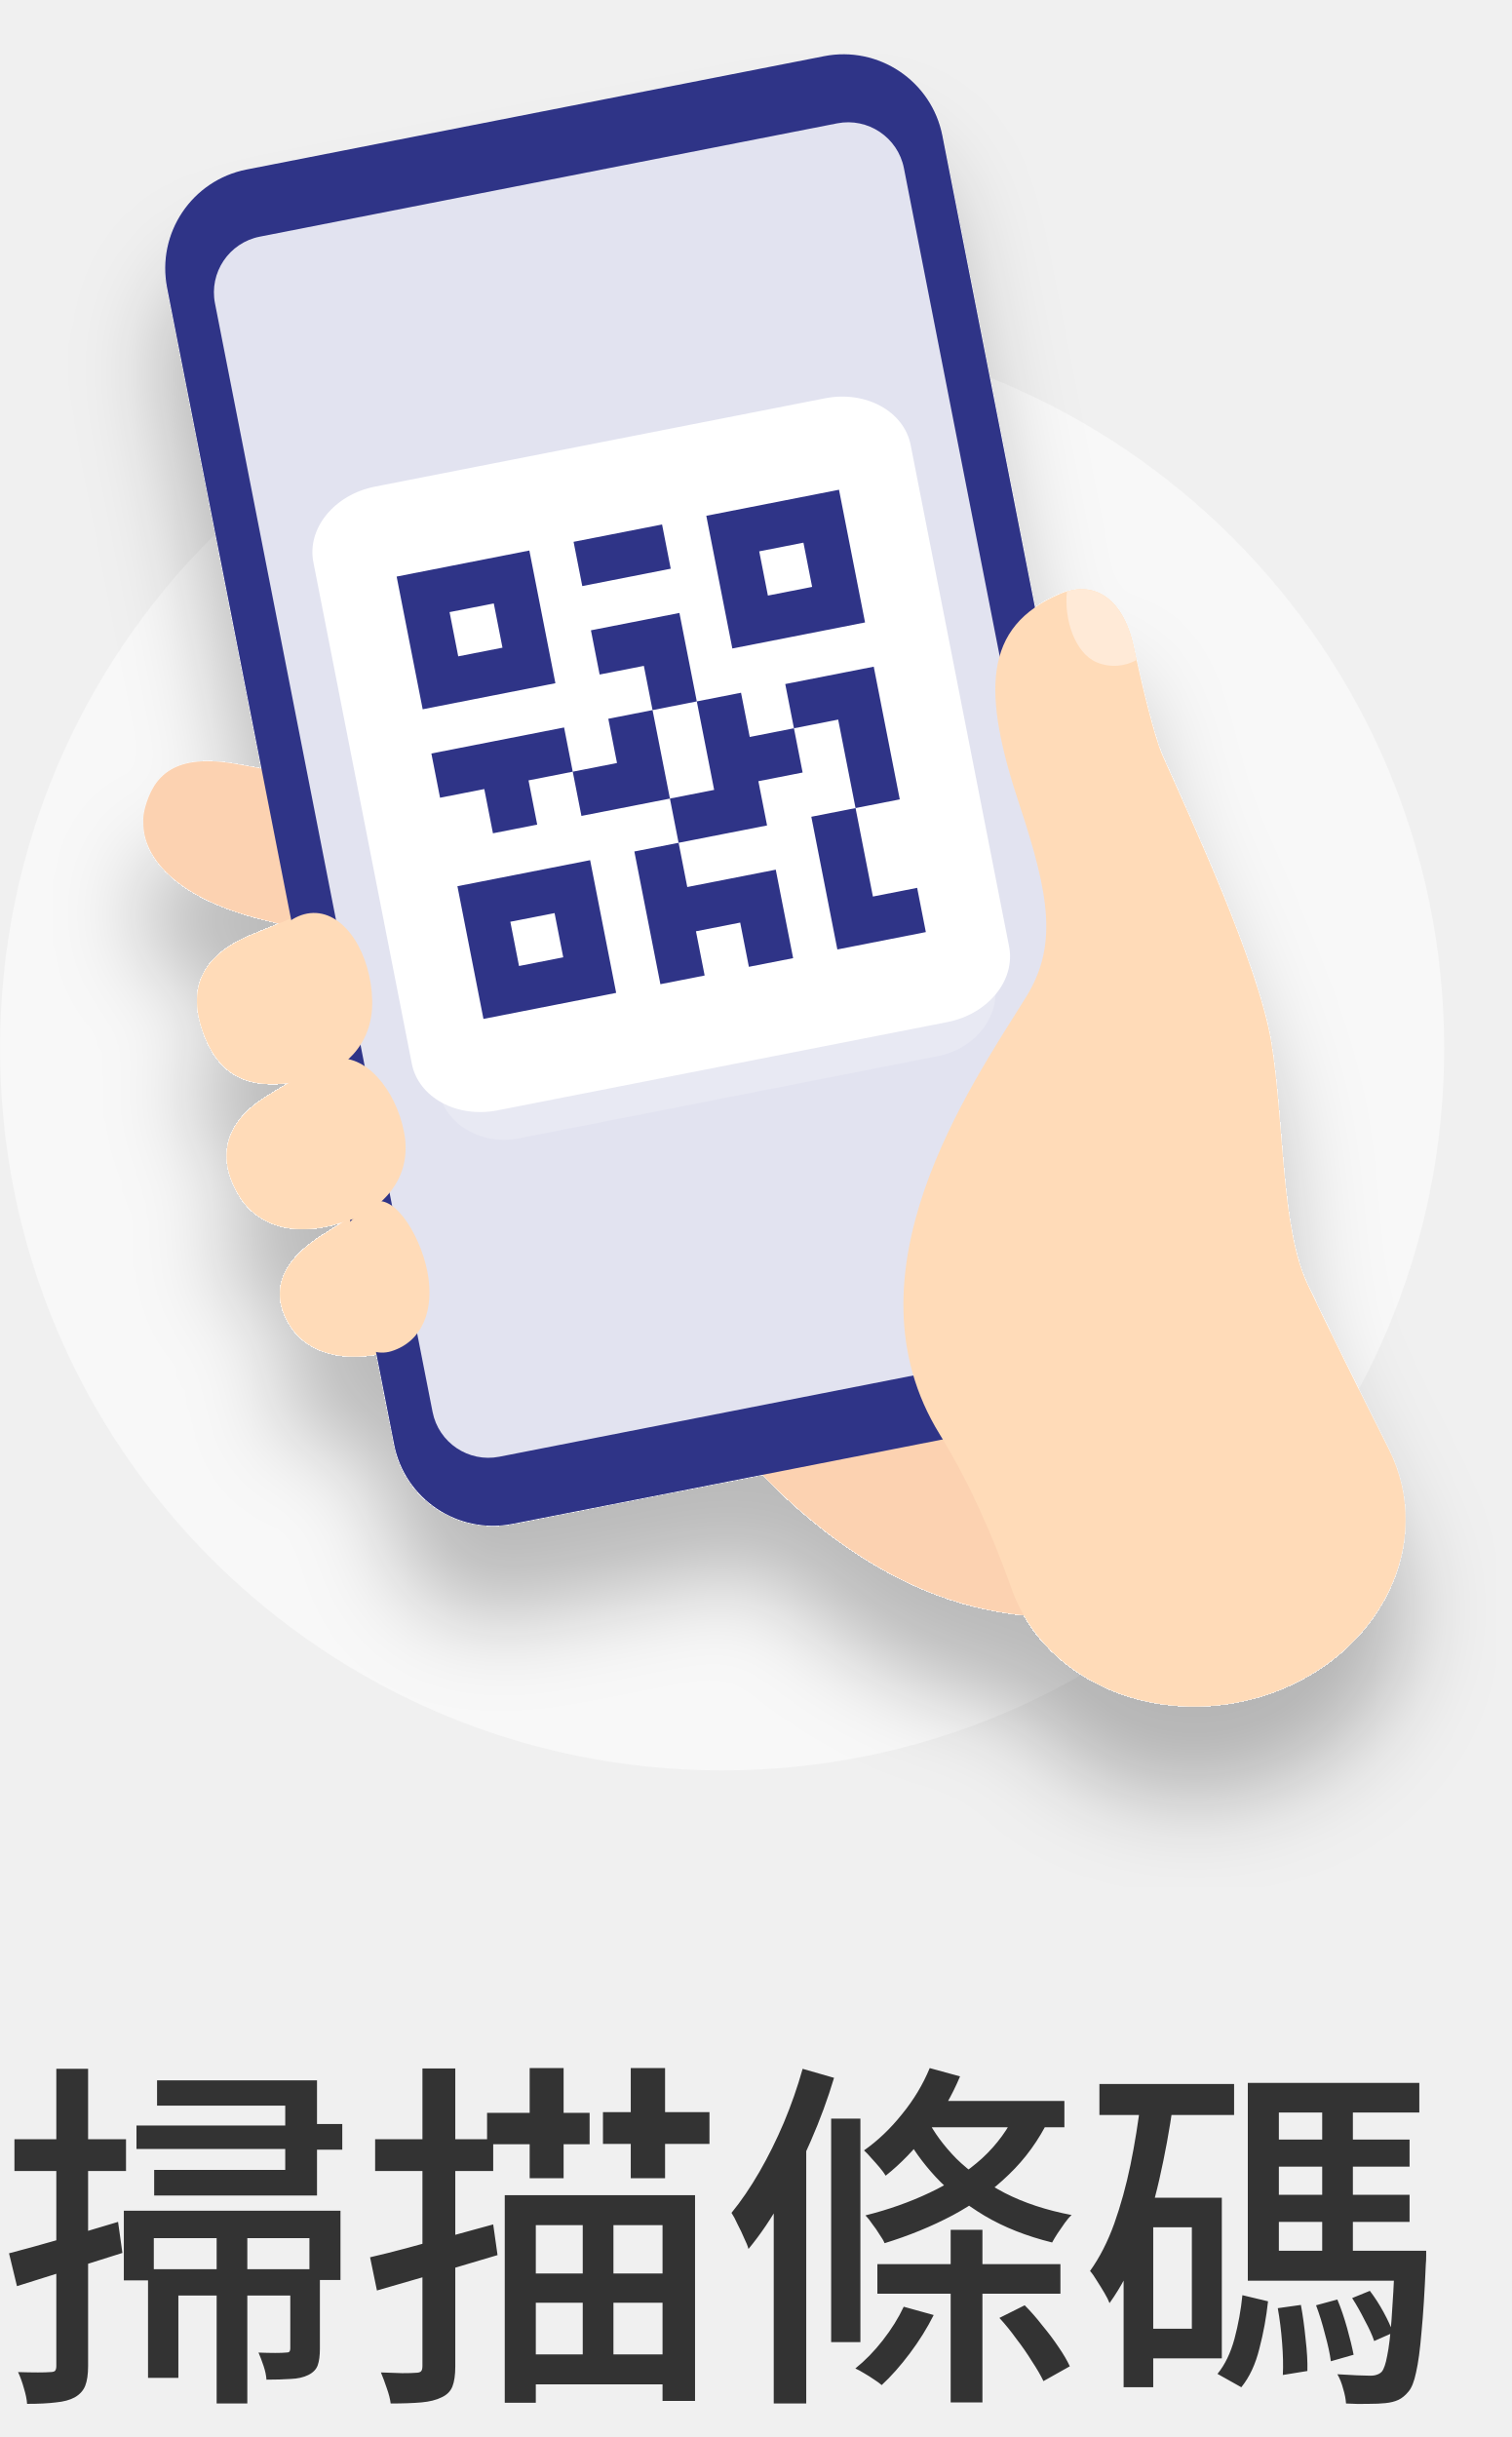
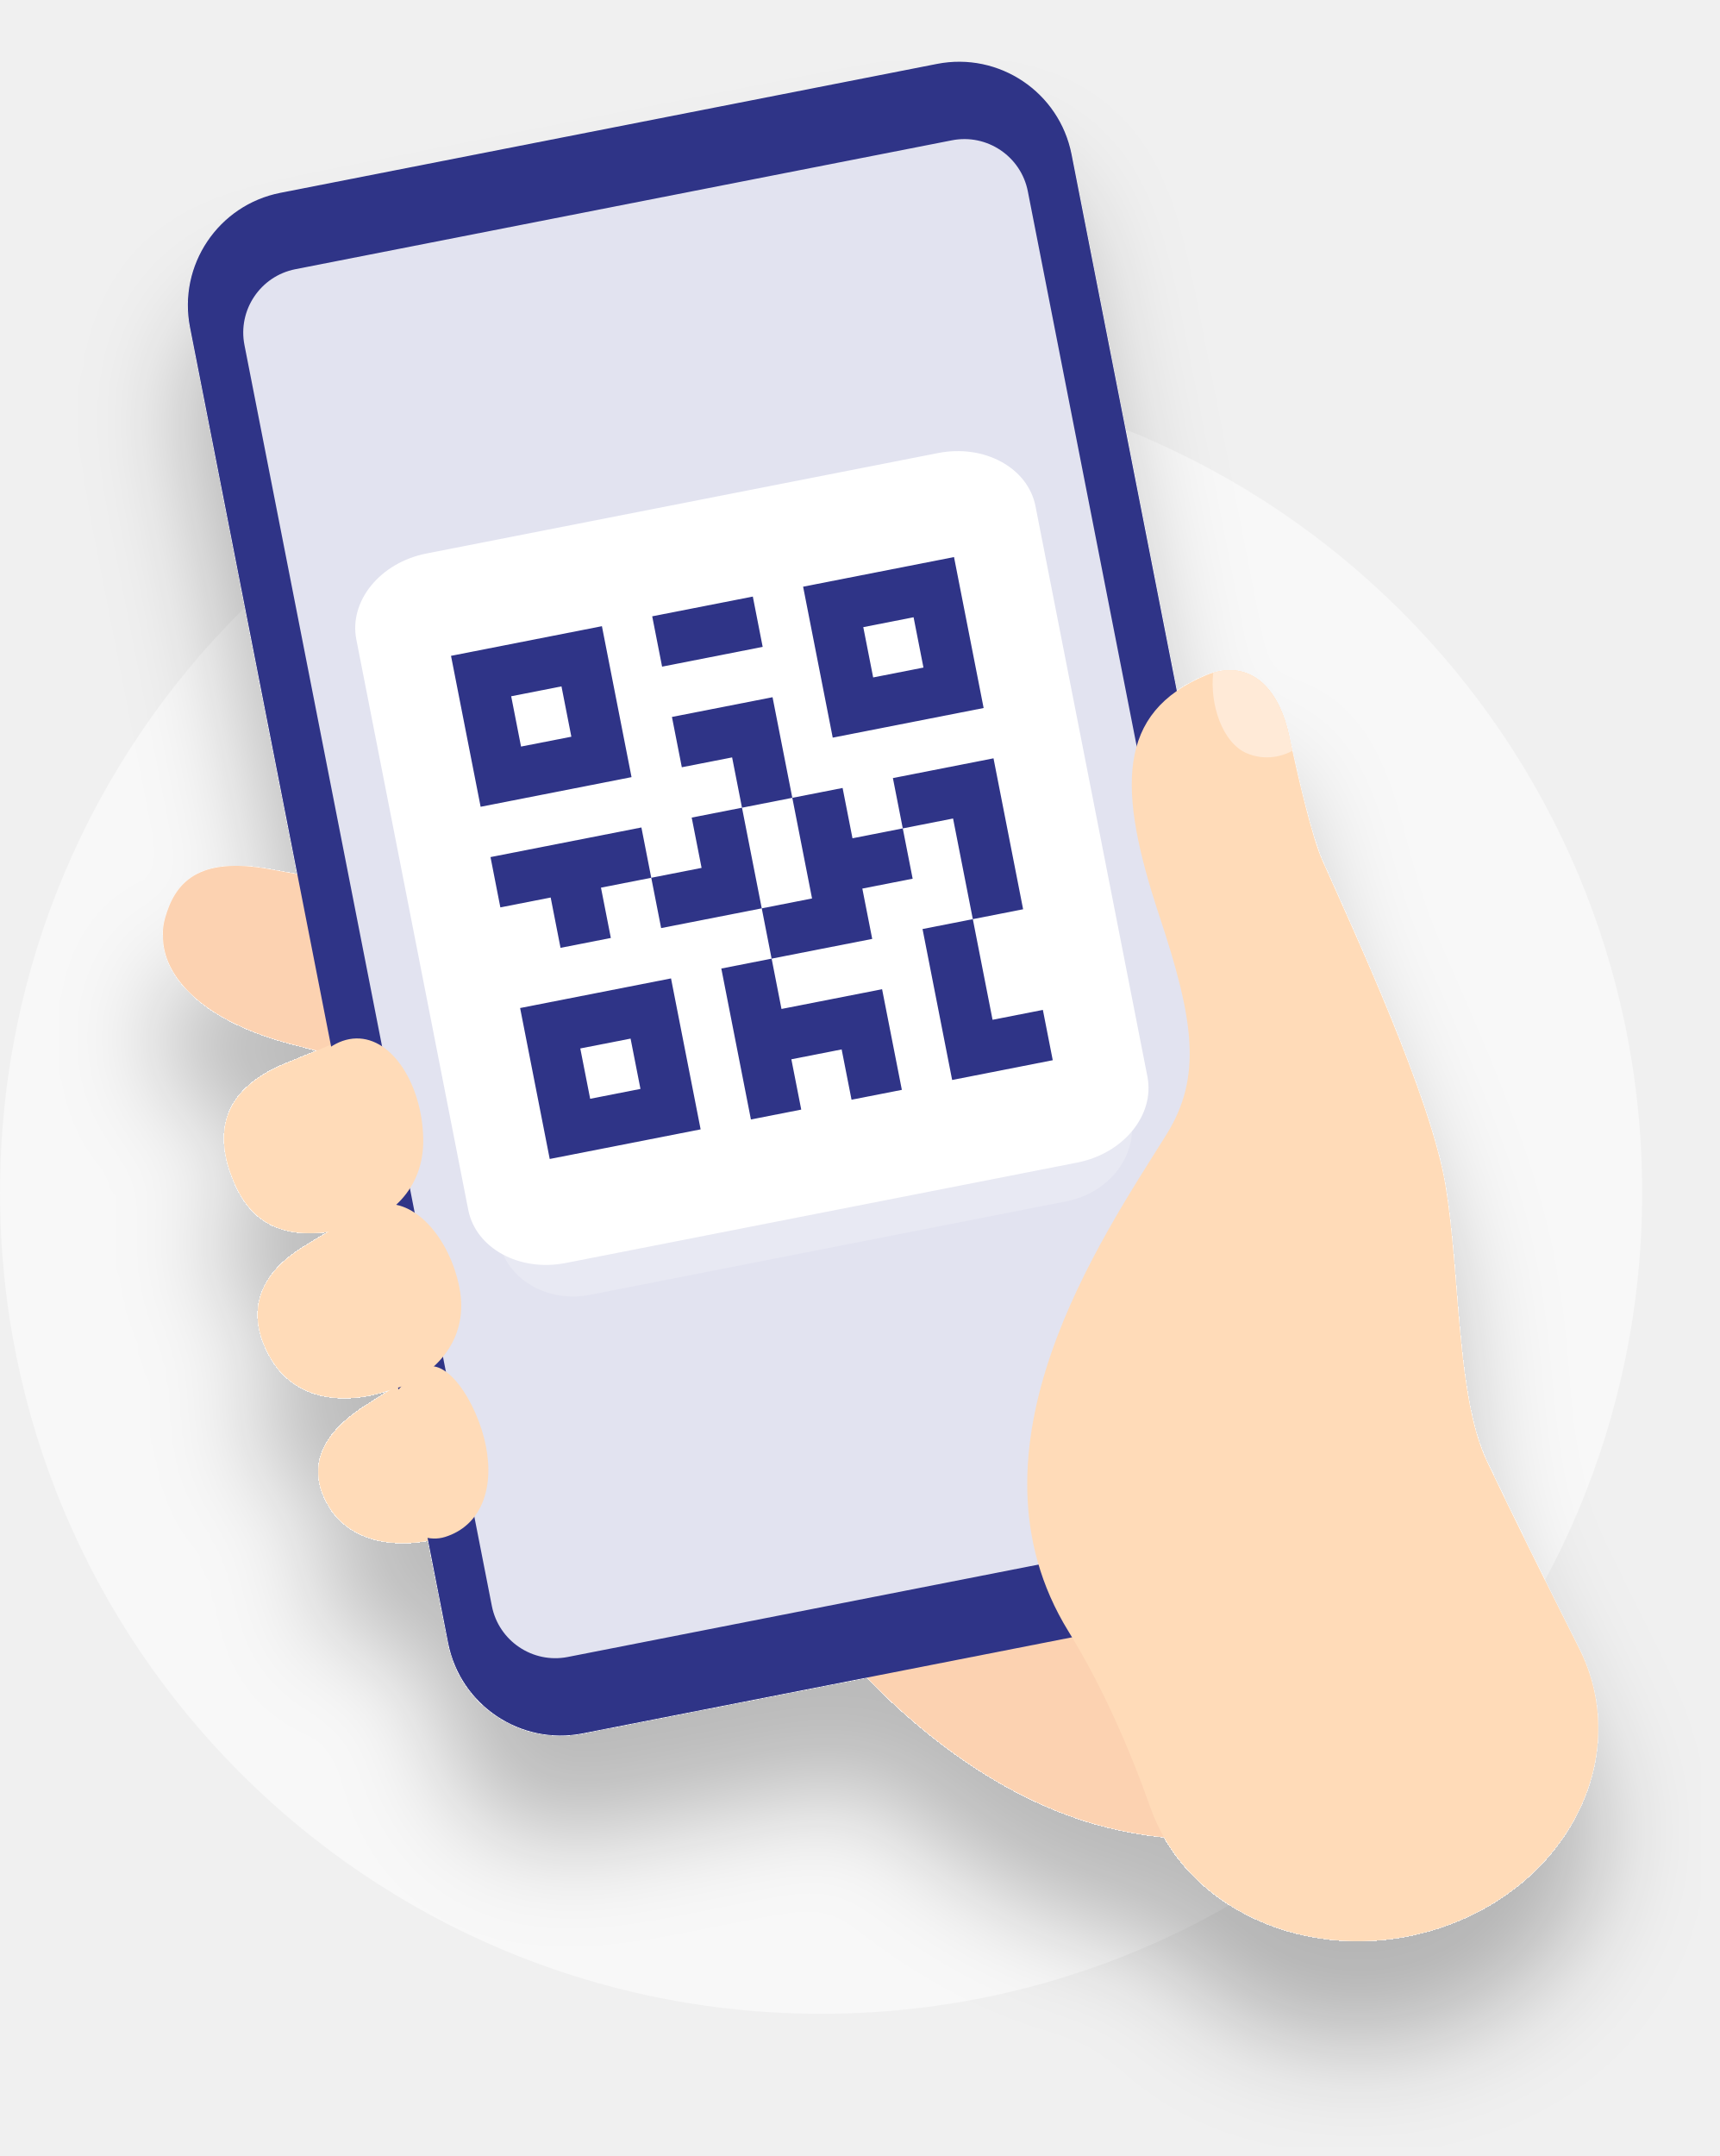
- <svg xmlns="http://www.w3.org/2000/svg" width="67" height="108" viewBox="0 0 67 108" fill="none">
+ <svg xmlns="http://www.w3.org/2000/svg" width="67" height="84" viewBox="0 0 67 84" fill="none">
  <circle cx="32" cy="46.46" r="32" fill="white" fill-opacity="0.5" />
-   <g filter="url(#filter0_d_24_829)">
+   <g filter="url(#filter0_d_24_828)">
    <path d="M19.773 34.907C18.055 34.816 16.549 34.722 15.513 34.604C13.341 34.358 12.057 34.156 10.57 33.876C7.695 33.336 6.811 34.413 6.431 35.781C6.389 35.937 6.359 36.097 6.35 36.262C6.347 36.324 6.348 36.387 6.352 36.45C6.326 38.036 7.875 39.705 11.105 40.609C12.601 41.026 14.644 41.47 16.444 41.809C17.549 42.017 19.328 42.131 21.209 42.219L19.773 34.907Z" fill="#FCD2B1" />
-     <path d="M20.709 42.177C18.7 43.764 16.834 45.255 15.648 46.129C13.984 47.355 12.986 47.851 11.775 48.613C9.682 49.932 9.732 51.614 10.627 53.041C11.522 54.467 13.559 55.103 16.379 53.652C17.684 52.979 19.387 51.973 20.852 51.051C21.25 50.8 21.727 50.453 22.253 50.043L20.709 42.177Z" fill="#FFDBB8" />
+     <path d="M20.709 42.176C18.7 43.764 16.834 45.255 15.648 46.129C13.984 47.355 12.986 47.851 11.775 48.613C9.682 49.932 9.732 51.614 10.627 53.041C11.522 54.467 13.559 55.103 16.379 53.652C17.684 52.979 19.387 51.973 20.852 51.051C21.25 50.8 21.727 50.453 22.253 50.043L20.709 42.176Z" fill="#FFDBB8" />
    <path d="M20.11 50.561C19.32 51.19 18.623 51.734 18.078 52.136C16.465 53.324 15.477 53.988 14.304 54.727C12.037 56.156 12.157 57.608 12.835 58.719C13.78 60.268 16.165 60.66 18.897 59.254C19.683 58.848 20.599 58.312 21.521 57.749L20.11 50.561Z" fill="#FFDBB8" />
    <path d="M18.194 37.99C16.879 38.703 15.72 39.324 14.869 39.749C12.931 40.719 12.526 40.86 11.138 41.432C8.457 42.537 8.422 44.353 9.092 45.988C9.762 47.622 11.107 48.649 14.281 47.654C15.468 47.28 16.962 46.728 18.378 46.165L18.194 37.99Z" fill="#FFDBB8" />
-     <path d="M31.858 63.189C33.778 65.573 37.389 69.323 42.072 70.881C45.183 71.919 47.954 71.644 47.954 71.644L43.327 60.938L31.858 63.189Z" fill="#FCD2B1" />
+     <path d="M31.858 63.189C33.778 65.573 37.389 69.323 42.072 70.881C45.183 71.919 47.954 71.643 47.954 71.643L43.327 60.938L31.858 63.189Z" fill="#FCD2B1" />
    <path d="M36.516 2.49L10.929 7.512C8.507 7.987 6.93 10.335 7.405 12.756L17.465 64.011C17.94 66.432 20.288 68.01 22.709 67.534L48.297 62.512C50.718 62.037 52.295 59.689 51.82 57.268L41.761 6.013C41.285 3.592 38.937 2.014 36.516 2.49Z" fill="#2F3487" />
    <path d="M40.056 7.451L49.698 56.581C49.966 57.943 49.075 59.269 47.712 59.536L22.125 64.558C20.763 64.825 19.437 63.935 19.169 62.572L9.527 13.443C9.259 12.081 10.15 10.755 11.513 10.488L37.1 5.466C38.462 5.199 39.788 6.089 40.056 7.451Z" fill="#E2E3F0" />
-     <path d="M56.291 75.049C61.196 73.325 63.614 68.344 61.543 64.23C60.148 61.46 58.948 59.042 57.944 56.929C56.751 54.418 56.908 49.663 56.331 46.179C55.758 42.729 52.778 36.325 51.526 33.51C51.124 32.604 50.581 30.226 50.367 29.251C50.309 28.987 50.276 28.826 50.276 28.826C49.828 26.547 48.582 25.818 47.282 26.208C47.191 26.235 47.101 26.268 47.01 26.306C43.516 27.762 43.534 30.723 45.184 35.689C46.524 39.724 46.869 41.941 45.457 44.205C42.948 48.228 37.262 56.463 41.64 63.56C42.958 65.697 44.007 68.094 44.837 70.432C46.327 74.63 51.518 76.726 56.291 75.049L56.291 75.049Z" fill="#FFDBB8" />
+     <path d="M56.291 75.049C61.196 73.325 63.614 68.344 61.543 64.23C60.148 61.46 58.948 59.042 57.944 56.929C56.751 54.418 56.908 49.662 56.331 46.179C55.758 42.729 52.778 36.325 51.526 33.51C51.124 32.604 50.581 30.226 50.367 29.251C50.309 28.987 50.276 28.826 50.276 28.826C49.828 26.547 48.582 25.818 47.282 26.208C47.191 26.235 47.101 26.268 47.01 26.305C43.516 27.762 43.534 30.723 45.184 35.689C46.524 39.724 46.869 41.941 45.457 44.205C42.948 48.227 37.262 56.463 41.64 63.56C42.958 65.697 44.007 68.093 44.837 70.432C46.327 74.63 51.518 76.726 56.291 75.049L56.291 75.049Z" fill="#FFDBB8" />
    <path d="M50.367 29.251C49.834 29.541 49.2 29.598 48.607 29.355C47.635 28.954 47.141 27.432 47.282 26.208C48.582 25.818 49.828 26.547 50.276 28.826C50.276 28.826 50.309 28.987 50.367 29.251Z" fill="#FFEAD7" />
-     <path d="M18.938 56.347C19.274 58.06 18.709 59.458 17.342 59.882C16.157 60.249 14.864 58.926 14.528 57.212C14.192 55.499 15.224 54.279 16.341 53.396C17.314 52.626 18.602 54.634 18.938 56.347Z" fill="#FFDBB8" />
+     <path d="M18.938 56.347C19.274 58.06 18.709 59.458 17.342 59.882C16.157 60.249 14.864 58.925 14.528 57.212C14.192 55.499 15.224 54.279 16.341 53.396C17.314 52.626 18.602 54.633 18.938 56.347Z" fill="#FFDBB8" />
    <path d="M17.904 50.163C18.277 52.068 17.122 53.334 15.877 53.93C14.294 54.687 13.374 53.03 13 51.125C12.626 49.22 13.46 47.201 14.814 46.936C16.168 46.67 17.53 48.258 17.904 50.163Z" fill="#FFDBB8" />
    <path d="M16.494 44.346C16.54 46.381 15.12 47.483 13.727 47.876C11.956 48.376 11.301 46.499 11.255 44.464C11.21 42.429 12.432 40.492 13.879 40.459C15.326 40.427 16.449 42.311 16.494 44.346Z" fill="#FFDBB8" />
-     <path opacity="0.2" d="M36.158 19.253L17.596 22.896C15.918 23.225 14.796 24.701 15.088 26.193L19.436 48.342C19.728 49.834 21.326 50.777 23.004 50.448L41.565 46.805C43.243 46.475 44.366 44.999 44.073 43.507L39.726 21.358C39.433 19.866 37.836 18.923 36.158 19.253L36.158 19.253Z" fill="white" />
+     <path opacity="0.2" d="M36.158 19.253L17.596 22.895C15.918 23.225 14.796 24.701 15.088 26.193L19.436 48.342C19.728 49.834 21.326 50.777 23.004 50.447L41.565 46.804C43.243 46.475 44.366 44.999 44.073 43.507L39.726 21.357C39.433 19.866 37.836 18.923 36.158 19.252L36.158 19.253Z" fill="white" />
    <path d="M36.559 17.651L16.619 21.565C14.816 21.919 13.593 23.419 13.887 24.916L18.249 47.138C18.543 48.635 20.242 49.562 22.045 49.208L41.985 45.294C43.788 44.94 45.011 43.44 44.717 41.943L40.355 19.721C40.061 18.224 38.362 17.297 36.559 17.651Z" fill="white" />
    <path d="M24.612 30.278L23.458 24.397L17.577 25.552L18.731 31.433L24.612 30.278ZM19.922 27.127L21.882 26.742L22.267 28.703L20.306 29.087L19.922 27.127Z" fill="#2F3487" />
    <path d="M20.27 39.274L21.424 45.155L27.305 44.001L26.151 38.12L20.27 39.274ZM24.96 42.425L23 42.81L22.615 40.849L24.575 40.465L24.96 42.425Z" fill="#2F3487" />
    <path d="M19.116 33.393L19.5 35.353L21.461 34.968L21.845 36.929L23.806 36.544L23.421 34.584L25.381 34.199L24.997 32.239L19.116 33.393Z" fill="#2F3487" />
    <path d="M28.917 31.469L26.957 31.854L27.342 33.814L25.381 34.199L25.766 36.159L29.687 35.39L28.917 31.469Z" fill="#2F3487" />
    <path d="M29.265 43.616L31.226 43.231L30.841 41.271L32.801 40.886L33.186 42.846L35.147 42.462L34.377 38.541L30.456 39.31L30.072 37.35L28.111 37.735L29.265 43.616Z" fill="#2F3487" />
    <path d="M29.339 23.243L25.418 24.012L25.803 25.973L29.723 25.203L29.339 23.243Z" fill="#2F3487" />
    <path d="M30.108 27.164L26.187 27.933L26.572 29.893L28.532 29.509L28.917 31.469L30.878 31.084L30.108 27.164Z" fill="#2F3487" />
-     <path d="M32.838 30.7L30.878 31.084L31.647 35.005L29.687 35.39L30.071 37.35L32.032 36.965L33.992 36.581L33.607 34.62L35.568 34.236L35.183 32.275L33.223 32.66L32.838 30.7Z" fill="#2F3487" />
+     <path d="M32.838 30.7L30.878 31.084L31.647 35.005L29.687 35.39L30.071 37.35L32.032 36.965L33.992 36.581L33.607 34.62L35.568 34.235L35.183 32.275L33.223 32.66L32.838 30.7Z" fill="#2F3487" />
    <path d="M34.798 30.315L35.183 32.275L37.143 31.89L37.913 35.811L39.873 35.426L38.719 29.545L34.798 30.315Z" fill="#2F3487" />
    <path d="M37.107 42.077L41.028 41.307L40.643 39.347L38.682 39.732L37.913 35.811L35.953 36.196L37.107 42.077Z" fill="#2F3487" />
    <path d="M31.299 22.858L32.453 28.739L38.334 27.585L37.18 21.704L31.299 22.858ZM35.989 26.009L34.029 26.394L33.644 24.434L35.604 24.049L35.989 26.009Z" fill="#2F3487" />
  </g>
-   <path d="M6.96 92.195H14.048V97.299H6.832V96.163H12.64V93.315H6.96V92.195ZM6.048 94.195H13.344V95.235H6.048V94.195ZM13.152 94.131H15.168V95.267H13.152V94.131ZM5.488 97.971H15.088V101.043H13.712V99.187H6.816V101.059H5.488V97.971ZM6.56 100.563H13.552V101.731H7.904V105.379H6.56V100.563ZM12.864 100.563H14.176V104.083C14.176 104.392 14.144 104.637 14.08 104.819C14.016 105 13.877 105.144 13.664 105.251C13.451 105.357 13.189 105.416 12.88 105.427C12.581 105.448 12.224 105.459 11.808 105.459C11.797 105.277 11.755 105.075 11.68 104.851C11.605 104.627 11.531 104.429 11.456 104.259C11.733 104.269 11.979 104.275 12.192 104.275C12.416 104.275 12.571 104.269 12.656 104.259C12.741 104.259 12.795 104.248 12.816 104.227C12.848 104.195 12.864 104.141 12.864 104.067V100.563ZM9.6 99.139H10.96V106.515H9.6V99.139ZM0.4 99.859C1.019 99.699 1.755 99.496 2.608 99.251C3.472 98.995 4.347 98.733 5.232 98.467L5.424 99.843C4.624 100.099 3.813 100.355 2.992 100.611C2.181 100.867 1.435 101.101 0.752 101.315L0.4 99.859ZM0.64 94.803H5.584V96.211H0.64V94.803ZM2.496 91.683H3.904V104.851C3.904 105.224 3.861 105.517 3.776 105.731C3.691 105.944 3.536 106.115 3.312 106.243C3.099 106.36 2.821 106.435 2.48 106.467C2.149 106.509 1.723 106.531 1.2 106.531C1.189 106.339 1.141 106.104 1.056 105.827C0.981 105.56 0.896 105.325 0.8 105.123C1.12 105.133 1.413 105.139 1.68 105.139C1.947 105.139 2.128 105.133 2.224 105.123C2.32 105.123 2.389 105.107 2.432 105.075C2.475 105.032 2.496 104.957 2.496 104.851V91.683ZM22.368 97.283H30.8V106.403H29.36V98.611H23.744V106.483H22.368V97.283ZM23.136 100.755H30V102.051H23.136V100.755ZM23.184 104.339H30.032V105.667H23.184V104.339ZM25.824 97.907H27.184V105.363H25.824V97.907ZM16.4 100.035C16.869 99.928 17.403 99.795 18 99.635C18.597 99.475 19.221 99.304 19.872 99.123C20.533 98.941 21.195 98.76 21.856 98.579L22.048 99.939C21.12 100.216 20.187 100.493 19.248 100.771C18.32 101.037 17.472 101.283 16.704 101.507L16.4 100.035ZM16.624 94.803H21.856V96.211H16.624V94.803ZM18.72 91.667H20.176V104.867C20.176 105.251 20.133 105.549 20.048 105.763C19.963 105.976 19.803 106.136 19.568 106.243C19.333 106.36 19.035 106.435 18.672 106.467C18.309 106.499 17.856 106.515 17.312 106.515C17.291 106.323 17.232 106.093 17.136 105.827C17.051 105.571 16.965 105.341 16.88 105.139C17.221 105.149 17.536 105.16 17.824 105.171C18.123 105.171 18.32 105.165 18.416 105.155C18.533 105.155 18.613 105.133 18.656 105.091C18.699 105.048 18.72 104.968 18.72 104.851V91.667ZM21.584 93.635H26.128V95.027H21.584V93.635ZM23.472 91.651H24.976V96.531H23.472V91.651ZM27.952 91.651H29.472V96.531H27.952V91.651ZM26.72 93.603H31.44V95.011H26.72V93.603ZM41.2 91.651L42.544 92.019C42.181 92.883 41.707 93.704 41.12 94.483C40.533 95.251 39.909 95.896 39.248 96.419C39.184 96.312 39.093 96.189 38.976 96.051C38.859 95.912 38.736 95.773 38.608 95.635C38.491 95.496 38.384 95.384 38.288 95.299C38.896 94.872 39.456 94.339 39.968 93.699C40.491 93.059 40.901 92.376 41.2 91.651ZM41.248 93.107H47.168V94.275H40.512L41.248 93.107ZM41.088 93.907C41.387 94.504 41.819 95.091 42.384 95.667C42.96 96.232 43.675 96.739 44.528 97.187C45.381 97.624 46.368 97.949 47.488 98.163C47.392 98.248 47.291 98.365 47.184 98.515C47.077 98.664 46.971 98.819 46.864 98.979C46.768 99.128 46.688 99.261 46.624 99.379C45.493 99.101 44.496 98.707 43.632 98.195C42.779 97.683 42.053 97.107 41.456 96.467C40.869 95.827 40.416 95.192 40.096 94.563L41.088 93.907ZM36.832 93.891H38.128V103.795H36.832V93.891ZM35.568 91.683L36.96 92.083C36.683 93.011 36.341 93.939 35.936 94.867C35.541 95.784 35.109 96.659 34.64 97.491C34.181 98.312 33.691 99.037 33.168 99.667C33.136 99.539 33.072 99.379 32.976 99.187C32.891 98.984 32.795 98.781 32.688 98.579C32.592 98.365 32.501 98.195 32.416 98.067C32.843 97.544 33.253 96.941 33.648 96.259C34.043 95.576 34.405 94.845 34.736 94.067C35.067 93.277 35.344 92.483 35.568 91.683ZM34.288 95.987L35.68 94.595L35.728 94.627V106.515H34.288V95.987ZM38.88 100.339H46.992V101.651H38.88V100.339ZM40.048 102.227L41.376 102.595C41.088 103.171 40.736 103.736 40.32 104.291C39.904 104.845 39.488 105.315 39.072 105.699C38.987 105.624 38.869 105.539 38.72 105.443C38.581 105.347 38.437 105.256 38.288 105.171C38.149 105.085 38.021 105.016 37.904 104.963C38.341 104.611 38.747 104.195 39.12 103.715C39.504 103.224 39.813 102.728 40.048 102.227ZM44.288 102.723L45.408 102.163C45.675 102.429 45.936 102.728 46.192 103.059C46.459 103.379 46.699 103.699 46.912 104.019C47.125 104.328 47.291 104.611 47.408 104.867L46.24 105.523C46.112 105.256 45.941 104.963 45.728 104.643C45.525 104.312 45.296 103.981 45.04 103.651C44.795 103.309 44.544 103 44.288 102.723ZM42.128 98.819H43.536V106.467H42.128V98.819ZM45.056 93.539L46.496 93.891C46.037 94.84 45.44 95.667 44.704 96.371C43.979 97.075 43.147 97.677 42.208 98.179C41.28 98.669 40.277 99.08 39.2 99.411C39.157 99.304 39.083 99.176 38.976 99.027C38.88 98.867 38.773 98.712 38.656 98.563C38.549 98.403 38.448 98.275 38.352 98.179C39.376 97.923 40.325 97.587 41.2 97.171C42.085 96.755 42.859 96.248 43.52 95.651C44.181 95.043 44.693 94.339 45.056 93.539ZM48.72 92.355H54.688V93.731H48.72V92.355ZM50.448 97.395H54.144V104.515H50.448V103.203H52.816V98.707H50.448V97.395ZM50.56 93.059L51.984 93.267C51.824 94.397 51.621 95.501 51.376 96.579C51.131 97.656 50.827 98.664 50.464 99.603C50.112 100.531 49.68 101.352 49.168 102.067C49.125 101.949 49.051 101.8 48.944 101.619C48.837 101.437 48.725 101.256 48.608 101.075C48.501 100.893 48.4 100.749 48.304 100.643C48.731 100.045 49.088 99.347 49.376 98.547C49.664 97.736 49.904 96.867 50.096 95.939C50.288 95 50.443 94.04 50.56 93.059ZM49.792 97.395H51.104V105.795H49.792V97.395ZM56.016 94.819H62.464V96.019H56.016V94.819ZM56.016 97.267H62.464V98.467H56.016V97.267ZM55.296 99.747H62.272V101.075H55.296V99.747ZM58.592 92.995H59.952V100.291H58.592V92.995ZM56.624 102.291L57.648 102.147C57.733 102.605 57.803 103.107 57.856 103.651C57.92 104.195 57.947 104.669 57.936 105.075L56.848 105.251C56.869 104.845 56.859 104.371 56.816 103.827C56.773 103.272 56.709 102.76 56.624 102.291ZM58.32 102.163L59.264 101.907C59.424 102.291 59.568 102.712 59.696 103.171C59.824 103.629 59.92 104.024 59.984 104.355L58.976 104.643C58.933 104.312 58.848 103.917 58.72 103.459C58.603 102.989 58.469 102.557 58.32 102.163ZM59.92 101.843L60.704 101.523C60.917 101.8 61.12 102.115 61.312 102.467C61.504 102.819 61.643 103.123 61.728 103.379L60.896 103.747C60.811 103.491 60.672 103.187 60.48 102.835C60.299 102.472 60.112 102.141 59.92 101.843ZM55.056 101.715L56.192 101.987C56.117 102.691 55.989 103.389 55.808 104.083C55.637 104.776 55.371 105.347 55.008 105.795L53.952 105.203C54.283 104.797 54.533 104.28 54.704 103.651C54.875 103.011 54.992 102.365 55.056 101.715ZM55.296 92.307H62.896V93.619H56.672V100.435H55.296V92.307ZM61.824 99.747H63.2C63.2 99.747 63.2 99.821 63.2 99.971C63.2 100.12 63.195 100.243 63.184 100.339C63.131 101.587 63.067 102.595 62.992 103.363C62.928 104.131 62.848 104.723 62.752 105.139C62.667 105.544 62.555 105.827 62.416 105.987C62.277 106.157 62.128 106.28 61.968 106.355C61.808 106.429 61.616 106.477 61.392 106.499C61.2 106.52 60.949 106.531 60.64 106.531C60.331 106.541 60 106.536 59.648 106.515C59.637 106.323 59.595 106.104 59.52 105.859C59.456 105.613 59.371 105.4 59.264 105.219C59.584 105.24 59.877 105.256 60.144 105.267C60.411 105.277 60.603 105.283 60.72 105.283C60.848 105.283 60.949 105.267 61.024 105.235C61.099 105.213 61.168 105.171 61.232 105.107C61.328 104.989 61.408 104.755 61.472 104.403C61.547 104.051 61.611 103.523 61.664 102.819C61.717 102.104 61.771 101.16 61.824 99.987V99.747Z" fill="#333333" />
  <defs>
-     <filter id="filter0_d_24_829" x="2.348" y="2.405" width="63.938" height="81.223" filterUnits="userSpaceOnUse" color-interpolation-filters="sRGB">
+     <filter id="filter0_d_24_828" x="2.348" y="2.405" width="63.938" height="81.223" filterUnits="userSpaceOnUse" color-interpolation-filters="sRGB">
      <feFlood flood-opacity="0" result="BackgroundImageFix" />
      <feColorMatrix in="SourceAlpha" type="matrix" values="0 0 0 0 0 0 0 0 0 0 0 0 0 0 0 0 0 0 127 0" result="hardAlpha" />
      <feOffset dy="4" />
      <feGaussianBlur stdDeviation="2" />
      <feComposite in2="hardAlpha" operator="out" />
      <feColorMatrix type="matrix" values="0 0 0 0 0 0 0 0 0 0 0 0 0 0 0 0 0 0 0.25 0" />
-       <feBlend mode="normal" in2="BackgroundImageFix" result="effect1_dropShadow_24_829" />
-       <feBlend mode="normal" in="SourceGraphic" in2="effect1_dropShadow_24_829" result="shape" />
+       <feBlend mode="normal" in2="BackgroundImageFix" result="effect1_dropShadow_24_828" />
+       <feBlend mode="normal" in="SourceGraphic" in2="effect1_dropShadow_24_828" result="shape" />
    </filter>
  </defs>
</svg>
